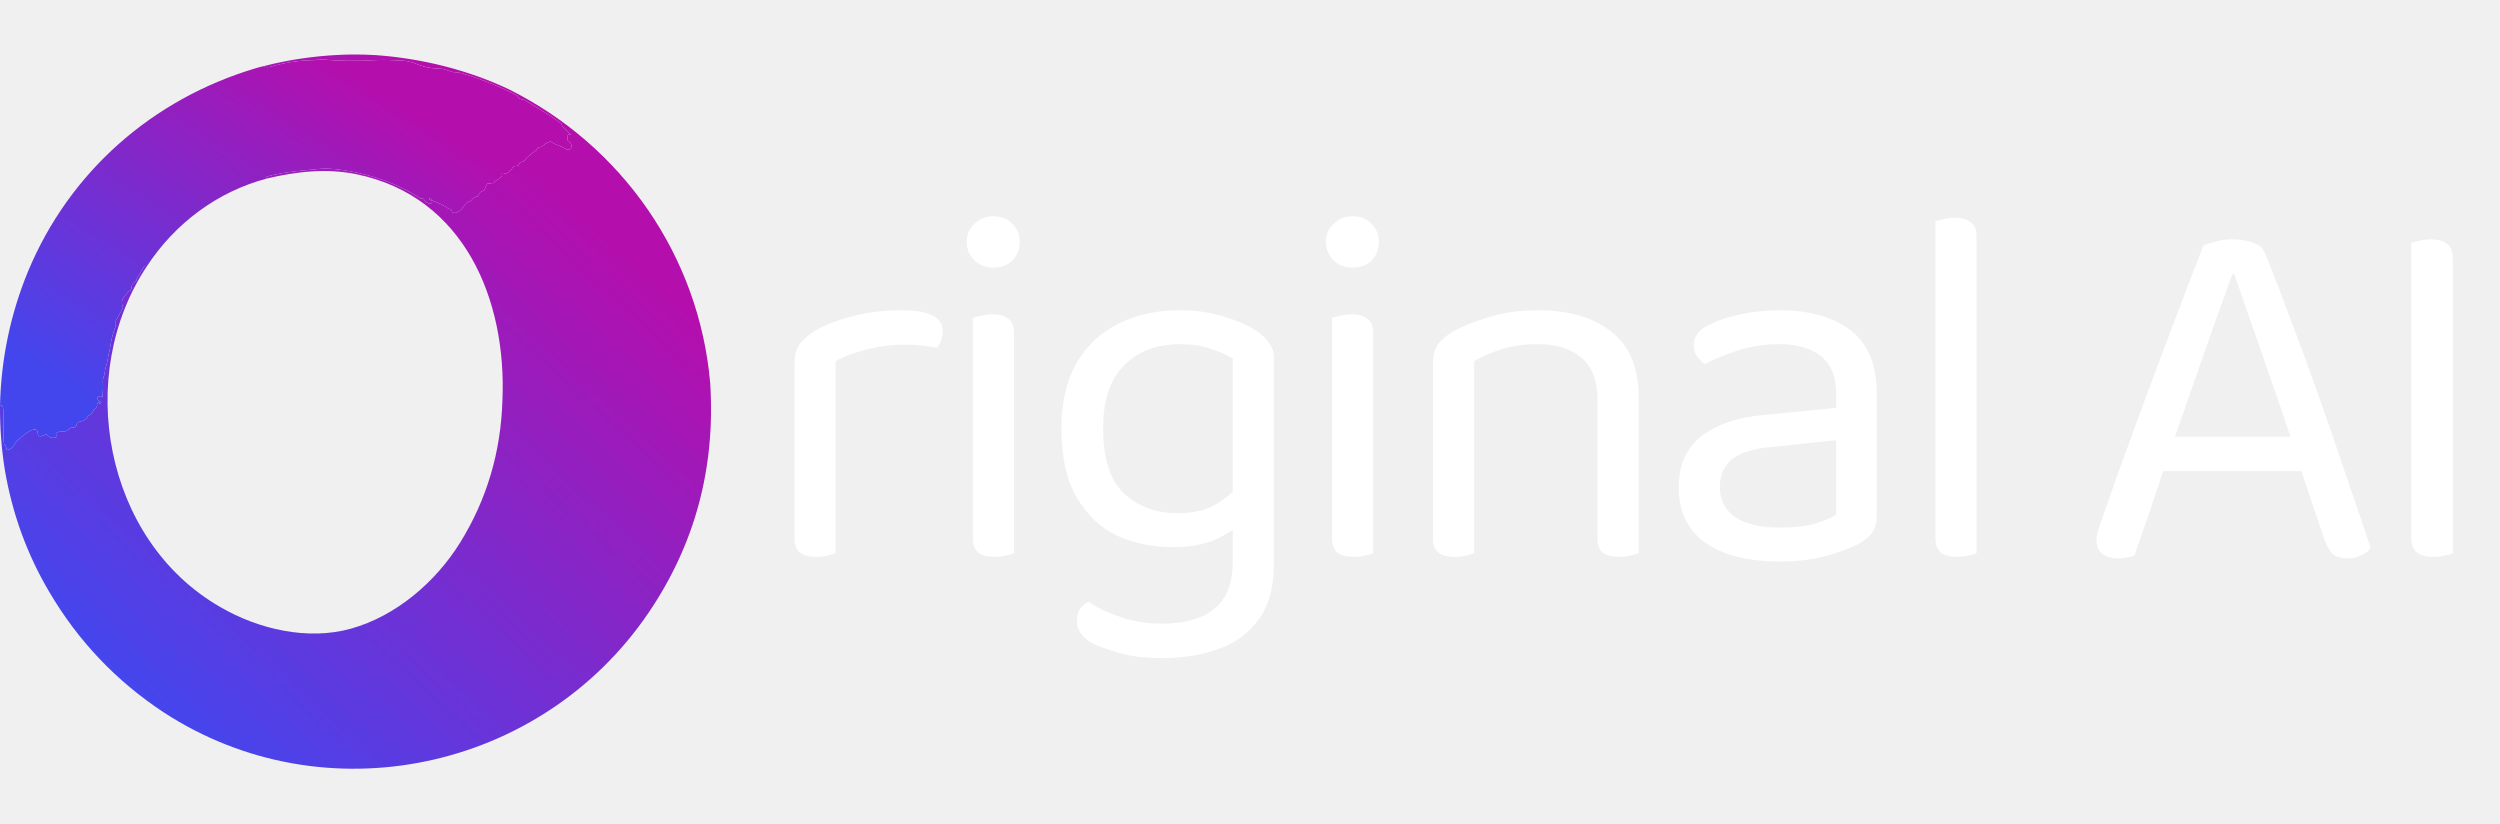
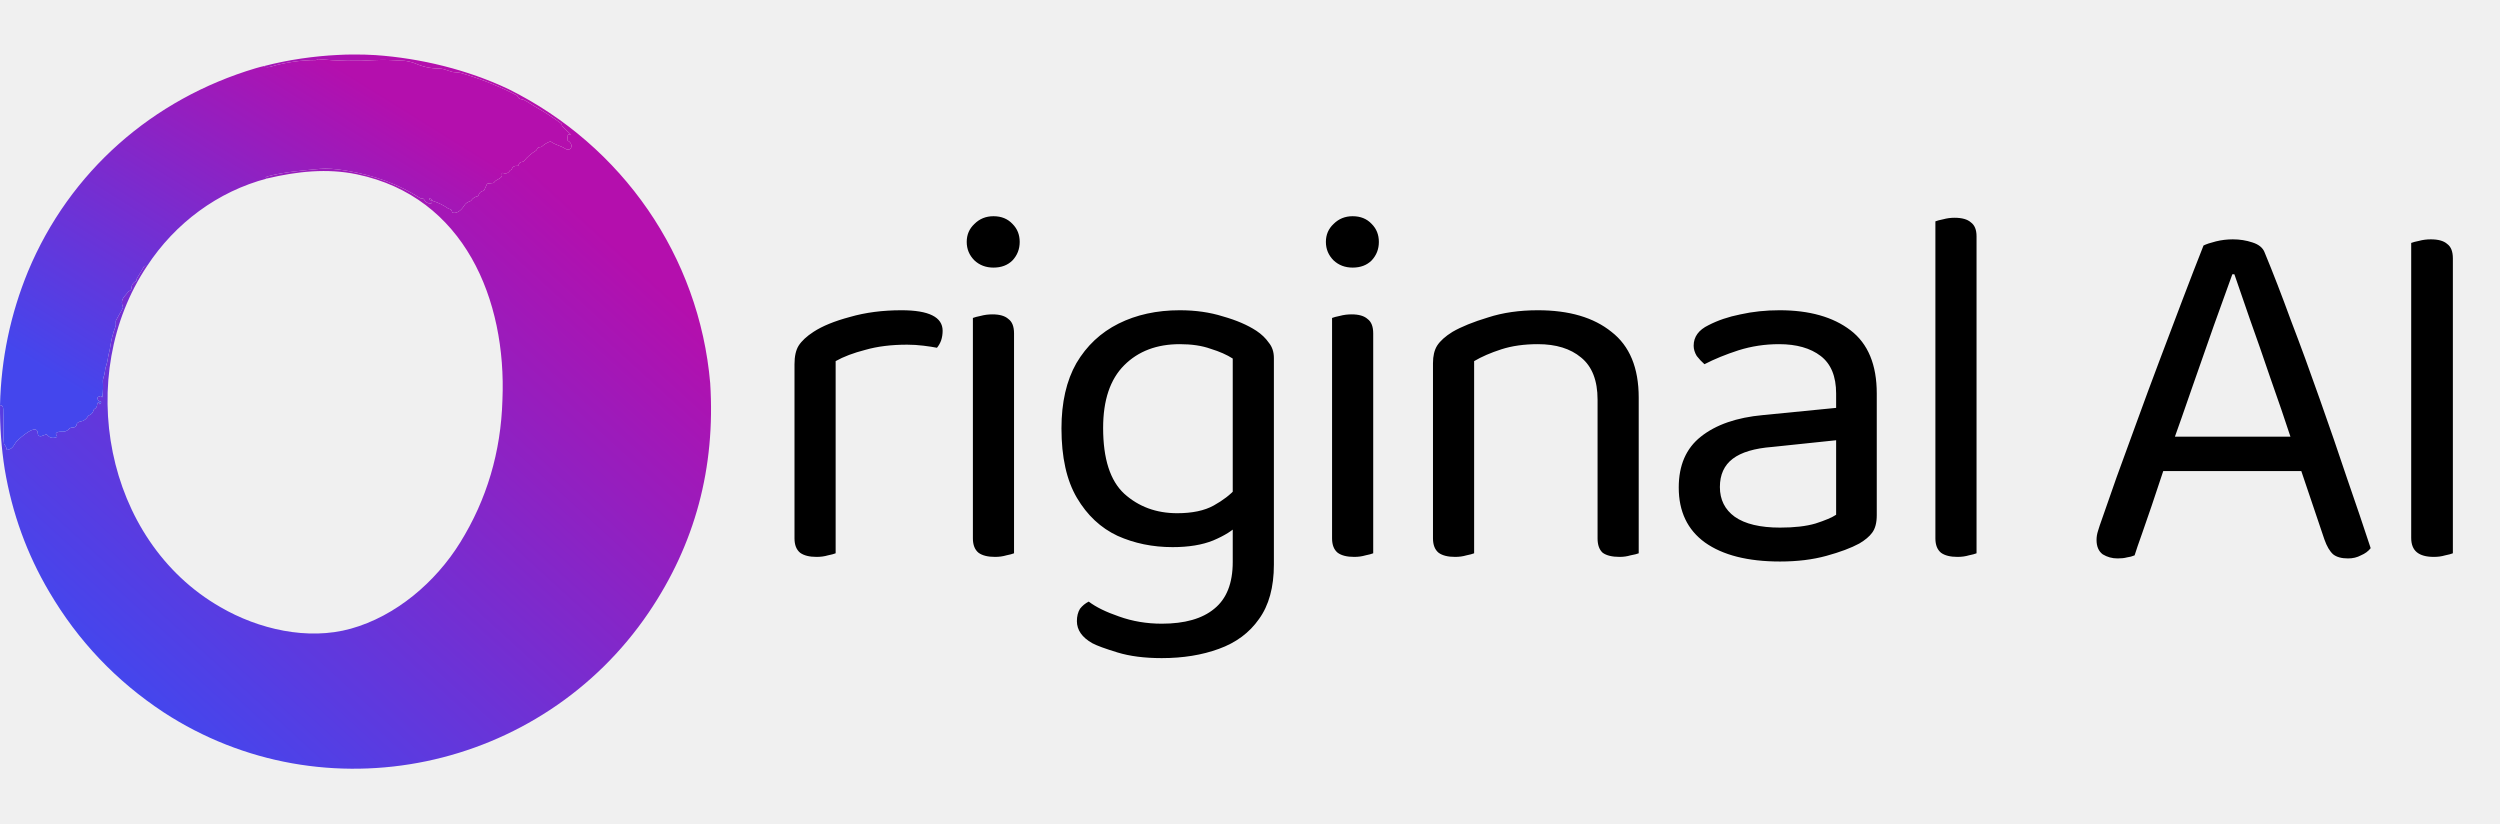
<svg xmlns="http://www.w3.org/2000/svg" width="1038" height="342" viewBox="0 0 1038 342" fill="none">
-   <path d="M346.96 149.937V183.646H329.876V151.217C329.876 147.946 330.445 145.386 331.584 143.537C332.865 141.545 334.93 139.625 337.777 137.776C341.479 135.358 346.533 133.296 352.939 131.589C359.346 129.74 366.464 128.816 374.295 128.816C385.684 128.816 391.379 131.66 391.379 137.35C391.379 138.772 391.165 140.123 390.738 141.403C390.311 142.541 389.742 143.537 389.03 144.39C387.606 144.106 385.755 143.821 383.478 143.537C381.2 143.252 378.922 143.11 376.644 143.11C370.095 143.11 364.329 143.821 359.346 145.243C354.363 146.523 350.234 148.088 346.96 149.937ZM329.876 173.832L346.96 176.392V229.728C346.248 230.013 345.18 230.297 343.757 230.582C342.333 231.008 340.767 231.222 339.058 231.222C336.069 231.222 333.791 230.653 332.225 229.515C330.659 228.235 329.876 226.244 329.876 223.541V173.832ZM401.381 100.441C401.381 97.454 402.449 94.965 404.584 92.974C406.72 90.84 409.354 89.773 412.486 89.773C415.76 89.773 418.394 90.84 420.387 92.974C422.381 94.965 423.377 97.454 423.377 100.441C423.377 103.428 422.381 105.988 420.387 108.121C418.394 110.112 415.76 111.108 412.486 111.108C409.354 111.108 406.72 110.112 404.584 108.121C402.449 105.988 401.381 103.428 401.381 100.441ZM403.944 173.832H421.028V229.728C420.316 230.013 419.248 230.297 417.825 230.582C416.401 231.008 414.835 231.222 413.127 231.222C410.137 231.222 407.859 230.653 406.293 229.515C404.727 228.235 403.944 226.244 403.944 223.541V173.832ZM421.028 182.152H403.944V132.016C404.656 131.731 405.723 131.447 407.147 131.163C408.713 130.736 410.35 130.523 412.059 130.523C415.049 130.523 417.255 131.163 418.679 132.443C420.245 133.58 421.028 135.572 421.028 138.416V182.152ZM486.847 227.168C478.59 227.168 470.973 225.604 463.997 222.475C457.021 219.203 451.397 213.941 447.126 206.687C442.855 199.433 440.72 189.833 440.72 177.885C440.72 167.076 442.784 158.044 446.913 150.79C451.184 143.537 457.021 138.061 464.424 134.363C471.827 130.665 480.298 128.816 489.837 128.816C496.386 128.816 502.365 129.669 507.775 131.376C513.328 132.94 517.955 134.932 521.656 137.35C523.792 138.772 525.5 140.408 526.782 142.257C528.205 143.963 528.917 146.097 528.917 148.657V214.581H511.833V148.87C509.413 147.306 506.352 145.955 502.65 144.817C499.091 143.537 494.82 142.897 489.837 142.897C480.298 142.897 472.61 145.812 466.773 151.644C460.936 157.475 458.017 166.151 458.017 177.672C458.017 190.473 460.936 199.575 466.773 204.98C472.753 210.385 480.085 213.087 488.769 213.087C495.033 213.087 500.088 212.021 503.932 209.887C507.775 207.754 510.836 205.407 513.114 202.847L513.969 217.994C511.833 220.27 508.416 222.403 503.718 224.395C499.162 226.244 493.539 227.168 486.847 227.168ZM511.833 233.355V210.954H528.917V234.422C528.917 243.809 526.853 251.347 522.724 257.037C518.738 262.726 513.186 266.851 506.067 269.411C499.091 271.971 491.189 273.251 482.363 273.251C475.244 273.251 469.122 272.469 463.997 270.904C458.872 269.34 455.384 268.06 453.533 267.064C449.262 264.646 447.126 261.588 447.126 257.89C447.126 255.899 447.553 254.192 448.408 252.77C449.404 251.49 450.614 250.494 452.038 249.783C455.028 252.059 459.228 254.121 464.638 255.97C470.19 257.961 476.098 258.957 482.363 258.957C491.901 258.957 499.162 256.894 504.145 252.77C509.27 248.645 511.833 242.174 511.833 233.355ZM550.51 100.441C550.51 97.454 551.578 94.965 553.713 92.974C555.849 90.84 558.483 89.773 561.615 89.773C564.889 89.773 567.523 90.84 569.516 92.974C571.51 94.965 572.506 97.454 572.506 100.441C572.506 103.428 571.51 105.988 569.516 108.121C567.523 110.112 564.889 111.108 561.615 111.108C558.483 111.108 555.849 110.112 553.713 108.121C551.578 105.988 550.51 103.428 550.51 100.441ZM553.073 173.832H570.157V229.728C569.445 230.013 568.377 230.297 566.954 230.582C565.53 231.008 563.964 231.222 562.256 231.222C559.266 231.222 556.988 230.653 555.422 229.515C553.856 228.235 553.073 226.244 553.073 223.541V173.832ZM570.157 182.152H553.073V132.016C553.785 131.731 554.852 131.447 556.276 131.163C557.842 130.736 559.479 130.523 561.188 130.523C564.178 130.523 566.384 131.163 567.808 132.443C569.374 133.58 570.157 135.572 570.157 138.416V182.152ZM680.395 165.085V186.846H663.31V165.938C663.31 157.973 661.033 152.142 656.477 148.444C652.063 144.746 646.084 142.897 638.539 142.897C632.844 142.897 627.79 143.608 623.377 145.03C618.963 146.452 615.19 148.088 612.058 149.937V186.846H594.974V150.79C594.974 147.804 595.543 145.386 596.682 143.537C597.964 141.545 600.099 139.625 603.089 137.776C606.791 135.643 611.702 133.652 617.824 131.803C623.946 129.811 630.851 128.816 638.539 128.816C651.494 128.816 661.673 131.803 669.076 137.776C676.622 143.608 680.395 152.71 680.395 165.085ZM594.974 175.112H612.058V229.728C611.346 230.013 610.279 230.297 608.855 230.582C607.431 231.008 605.865 231.222 604.157 231.222C601.167 231.222 598.889 230.653 597.323 229.515C595.757 228.235 594.974 226.244 594.974 223.541V175.112ZM663.31 175.112H680.395V229.728C679.683 230.013 678.544 230.297 676.978 230.582C675.554 231.008 674.059 231.222 672.493 231.222C669.361 231.222 667.012 230.653 665.446 229.515C664.022 228.235 663.31 226.244 663.31 223.541V175.112ZM739.083 219.061C745.063 219.061 749.974 218.492 753.818 217.354C757.805 216.074 760.652 214.865 762.361 213.727V182.792L735.88 185.566C728.477 186.135 722.995 187.77 719.436 190.473C715.877 193.175 714.097 197.086 714.097 202.207C714.097 207.469 716.162 211.594 720.29 214.581C724.562 217.568 730.826 219.061 739.083 219.061ZM738.87 128.816C751.256 128.816 761.079 131.589 768.34 137.136C775.601 142.683 779.231 151.43 779.231 163.378V213.941C779.231 217.07 778.591 219.488 777.309 221.195C776.17 222.759 774.391 224.253 771.97 225.675C768.554 227.524 763.998 229.231 758.303 230.795C752.608 232.36 746.202 233.142 739.083 233.142C725.7 233.142 715.308 230.511 707.904 225.248C700.644 219.986 697.013 212.376 697.013 202.42C697.013 193.175 700.074 186.135 706.196 181.299C712.46 176.321 721.073 173.334 732.036 172.338L762.361 169.351V163.378C762.361 156.266 760.225 151.075 755.954 147.804C751.683 144.532 745.917 142.897 738.656 142.897C732.819 142.897 727.195 143.75 721.785 145.457C716.518 147.163 711.819 149.084 707.691 151.217C706.552 150.221 705.484 149.084 704.487 147.804C703.633 146.381 703.206 144.959 703.206 143.537C703.206 139.839 705.27 136.994 709.399 135.003C713.243 133.012 717.657 131.518 722.64 130.523C727.765 129.385 733.175 128.816 738.87 128.816ZM803.576 173.832L820.661 176.392V229.728C819.949 230.013 818.881 230.297 817.457 230.582C816.034 231.008 814.468 231.222 812.759 231.222C809.769 231.222 807.492 230.653 805.925 229.515C804.359 228.235 803.576 226.244 803.576 223.541V173.832ZM820.661 184.499L803.576 182.152V91.907C804.288 91.622 805.356 91.338 806.78 91.053C808.346 90.627 809.912 90.413 811.478 90.413C814.61 90.413 816.888 91.053 818.312 92.334C819.878 93.471 820.661 95.391 820.661 98.094V184.499ZM927.716 113.882H926.862C924.726 119.855 922.163 126.967 919.174 135.216C916.326 143.465 913.336 151.999 910.204 160.818C907.215 169.494 904.367 177.601 901.662 185.139L900.594 188.339C899.74 190.899 898.672 194.1 897.391 197.94C896.11 201.78 894.757 205.834 893.334 210.101C891.91 214.225 890.557 218.137 889.276 221.835C887.995 225.39 886.998 228.306 886.286 230.582C885.29 231.008 884.222 231.293 883.083 231.435C882.086 231.72 880.805 231.862 879.239 231.862C876.961 231.862 874.897 231.293 873.046 230.155C871.338 228.875 870.483 226.884 870.483 224.181C870.483 222.901 870.697 221.621 871.124 220.341C871.551 218.919 872.049 217.425 872.619 215.861C874.327 211.025 876.392 205.122 878.812 198.153C881.375 191.184 884.151 183.575 887.141 175.325C890.13 167.076 893.262 158.613 896.537 149.937C899.811 141.261 903.015 132.798 906.147 124.549C909.279 116.299 912.198 108.761 914.903 101.934C916.041 101.365 917.75 100.796 920.028 100.227C922.306 99.659 924.655 99.374 927.075 99.374C929.922 99.374 932.627 99.801 935.19 100.654C937.895 101.507 939.604 102.93 940.315 104.921C943.732 113.17 947.363 122.558 951.207 133.083C955.193 143.466 959.179 154.346 963.166 165.725C967.152 176.961 970.925 187.913 974.484 198.58C978.186 209.247 981.46 218.919 984.307 227.595C983.311 228.875 981.958 229.871 980.25 230.582C978.684 231.435 976.904 231.862 974.911 231.862C972.206 231.862 970.142 231.293 968.718 230.155C967.294 228.875 966.084 226.813 965.088 223.968L953.342 189.193L951.634 183.219C948.786 174.543 945.797 165.796 942.664 156.977C939.675 148.159 936.827 139.981 934.122 132.443C931.56 124.904 929.424 118.717 927.716 113.882ZM892.266 195.593L897.818 181.299H957.4L960.817 195.593H892.266ZM1001.13 152.71H1018.43V229.728C1017.72 230.013 1016.65 230.297 1015.23 230.582C1013.8 231.008 1012.24 231.222 1010.53 231.222C1007.4 231.222 1005.05 230.582 1003.48 229.302C1001.92 228.022 1001.13 226.03 1001.13 223.328V152.71ZM1018.43 167.005H1001.13V100.867C1001.84 100.583 1002.91 100.299 1004.34 100.014C1005.9 99.587 1007.54 99.374 1009.25 99.374C1012.38 99.374 1014.66 100.014 1016.08 101.294C1017.65 102.432 1018.43 104.423 1018.43 107.268V167.005Z" fill="white" />
-   <path d="M155.809 22.874C174.636 24.167 194.153 28.939 211.151 37.007C258.366 60.462 290.309 106.364 294.871 159.048C297.114 194.153 288.596 225.922 269.316 254.355C224.709 320.143 134.725 339.364 67.896 295.725C48.227 282.743 32.422 266.102 20.48 245.802C11.2 230.121 5.025 213.115 1.953 194.78C0.585 186.112 -0.064 177.263 0.005 168.234C0.881 168.186 1.327 168.741 1.345 169.896C1.357 171.348 1.388 172.529 1.435 173.439C1.603 177.066 1.163 180.531 1.662 184.184C1.688 184.378 1.767 184.546 1.901 184.688C2.384 185.213 2.665 185.83 2.742 186.537C2.764 186.752 2.88 186.838 3.092 186.795C5.68 186.259 5.726 184.494 7.026 183.13C7.971 182.147 15.62 175.074 15.704 180.104C15.707 180.274 15.75 180.441 15.83 180.591C15.91 180.741 16.024 180.87 16.164 180.967C16.304 181.064 16.465 181.126 16.634 181.148C16.803 181.17 16.974 181.151 17.135 181.093L18.992 180.434C19.233 180.347 19.436 180.402 19.6 180.595C20.618 181.798 21.898 182.104 23.438 181.514C23.709 181.41 23.772 181.231 23.625 180.977L23.263 180.337C23.155 180.156 23.177 179.99 23.328 179.839C24.674 178.501 26.79 180.156 28.615 178.119C28.783 177.929 28.984 177.785 29.216 177.686C29.605 177.514 30.008 177.442 30.427 177.473C30.647 177.485 30.866 177.436 31.061 177.331C31.566 177.05 31.84 176.621 31.883 176.044C31.887 175.981 31.904 175.918 31.933 175.861C31.961 175.803 32.002 175.751 32.051 175.708C32.508 175.294 33.041 175.042 33.649 174.952C33.874 174.917 34.092 174.856 34.303 174.77C35.252 174.383 35.97 173.762 36.458 172.909C36.579 172.697 36.749 172.547 36.969 172.456C37.979 172.038 38.613 171.312 38.872 170.277C38.898 170.175 38.947 170.08 39.014 169.998C39.081 169.915 39.164 169.847 39.26 169.799C39.976 169.45 40.339 168.792 40.347 167.827C40.352 167.292 40.66 167.068 41.273 167.155C41.283 167.153 41.293 167.157 41.301 167.164C41.309 167.17 41.314 167.18 41.315 167.19C41.316 167.201 41.312 167.21 41.306 167.219C41.299 167.226 41.289 167.231 41.279 167.232C41.227 167.254 41.173 167.271 41.117 167.284C41.111 167.287 41.104 167.29 41.1 167.296C41.095 167.301 41.091 167.307 41.089 167.314C41.087 167.321 41.087 167.329 41.089 167.336C41.09 167.343 41.093 167.349 41.098 167.355L41.357 167.756C41.367 167.771 41.382 167.785 41.399 167.794C41.416 167.803 41.435 167.808 41.454 167.808C41.473 167.808 41.492 167.803 41.509 167.794C41.526 167.785 41.54 167.771 41.551 167.756L41.92 167.187C42.105 166.898 42.028 166.736 41.687 166.702C40.949 166.625 40.546 166.156 40.477 165.299C40.451 165.023 40.569 164.84 40.833 164.75L41.816 164.414C41.933 164.375 42.019 164.407 42.075 164.51L42.179 164.704C42.36 165.049 42.474 165.028 42.522 164.64C42.78 162.545 42.845 160.439 42.716 158.323C42.638 157.095 43.428 155.821 43.525 154.425C43.654 152.531 44.476 151.115 44.709 149.292C44.935 147.488 45.544 145.633 45.777 143.971C46.178 141.114 46.896 138.327 47.932 135.612C48.1 135.168 48.143 134.502 48.061 133.614C48.039 133.381 48.087 133.162 48.203 132.955L50.992 127.912C51.033 127.839 51.056 127.758 51.06 127.675C51.065 127.593 51.05 127.51 51.018 127.434C49.731 124.317 51.711 123.199 53.225 121.182C53.346 121.018 53.501 120.899 53.691 120.826C54.985 120.316 54.416 119.087 54.869 118.266C55.223 117.628 55.73 117.139 56.39 116.799C56.562 116.708 56.648 116.566 56.648 116.372C56.648 116.32 56.655 116.262 56.668 116.197C56.728 115.882 56.786 115.68 56.843 115.59L59.8 110.67C59.853 110.584 59.928 110.513 60.018 110.467C60.108 110.42 60.209 110.398 60.311 110.405L61.062 110.443C30.821 155.66 43.162 224.377 91.529 252.079C107.287 261.253 127.756 266.018 145.629 261.04C164.377 255.829 180.879 241.709 191.084 225.224C202.137 207.363 207.978 187.659 208.608 166.114C210.394 124.473 192.76 81.694 148.237 72.39C135.812 69.791 123.387 71.156 111.001 74.078C110.79 74.086 110.61 74.058 110.464 73.994C110.278 73.916 110.254 73.804 110.393 73.657C110.591 73.451 110.798 73.317 111.014 73.257C118.01 71.356 125.691 70.787 132.894 70.108C135.603 69.85 139.251 70.099 143.837 70.858C155.398 72.772 165.613 76.575 174.478 82.269C174.655 82.381 174.849 82.437 175.061 82.437H175.43C175.727 82.437 175.938 82.568 176.064 82.831C176.59 83.908 177.485 84.463 178.75 84.493C178.917 84.488 179.076 84.421 179.197 84.306C179.318 84.192 179.393 84.036 179.406 83.87C179.42 83.703 179.371 83.537 179.27 83.404C179.17 83.271 179.023 83.18 178.86 83.148C178.579 83.105 178.357 82.956 178.193 82.702C178.077 82.525 178.124 82.441 178.335 82.45C178.892 82.476 179.265 82.699 179.455 83.122C179.536 83.299 179.668 83.415 179.85 83.471C182.05 84.165 184.088 85.172 185.965 86.49C186.146 86.62 186.347 86.704 186.567 86.743C187.235 86.867 187.609 87.264 187.686 87.932C187.712 88.147 187.831 88.281 188.042 88.333C189.971 88.773 191.796 86.898 192.676 85.45C193.362 84.318 194.151 83.93 195.284 83.497C195.444 83.433 195.583 83.326 195.685 83.187C196.323 82.295 197.177 81.73 198.248 81.493C198.347 81.469 198.439 81.419 198.513 81.349C198.587 81.278 198.64 81.19 198.668 81.092C198.97 80.079 199.634 79.454 200.661 79.217C200.752 79.197 200.837 79.156 200.91 79.097C200.983 79.037 201.042 78.961 201.082 78.875L202.156 76.508C202.191 76.43 202.246 76.361 202.316 76.31C202.385 76.259 202.466 76.227 202.551 76.218L204.648 75.991C204.889 75.966 205.077 75.851 205.211 75.649C206.117 74.272 208.951 74.11 208.356 72.28C208.333 72.214 208.331 72.143 208.347 72.076C208.364 72.008 208.399 71.945 208.45 71.897C208.5 71.848 208.564 71.814 208.633 71.798C208.701 71.782 208.774 71.786 208.841 71.808C210.11 72.243 211.08 71.892 211.753 70.755C211.792 70.686 211.88 70.64 212.019 70.619C212.217 70.588 212.351 70.481 212.42 70.296C212.847 69.205 213.669 68.733 214.885 68.88C214.972 68.89 215.059 68.868 215.131 68.818C215.202 68.768 215.254 68.693 215.274 68.608C215.472 67.733 216.011 67.261 216.892 67.192C217.159 67.175 217.377 67.061 217.545 66.85C218.964 65.117 220.616 63.682 222.502 62.544C222.674 62.436 222.795 62.287 222.865 62.098C223.101 61.404 223.596 61.063 224.346 61.076C224.579 61.081 224.782 61.005 224.955 60.85C225.913 59.984 227.013 59.305 228.255 58.813C228.462 58.727 228.656 58.751 228.838 58.885C230.656 60.197 232.746 60.462 234.636 61.703C237.082 63.3 238.486 59.99 235.846 58.464C235.741 58.403 235.657 58.312 235.603 58.205C235.549 58.097 235.528 57.976 235.542 57.857L235.768 56.072C235.79 55.913 235.88 55.844 236.04 55.865L236.687 55.95C236.989 55.993 237.032 55.909 236.817 55.697L233.497 52.478C233.35 52.336 233.283 52.163 233.296 51.961C233.3 51.87 233.29 51.777 233.264 51.683C233.225 51.519 233.106 51.364 232.908 51.217C229.409 48.64 225.766 46.282 221.978 44.144C220.671 43.407 219.085 42.192 217.442 41.461C216.607 41.099 215.423 41.332 214.95 40.045C214.872 39.834 214.732 39.677 214.529 39.574C207.726 36.048 200.661 33.158 193.336 30.904C191.621 30.374 191.058 30.083 188.8 29.999C186.91 29.928 184.794 28.473 182.386 28.467C178.892 28.458 175.542 27.738 172.336 26.307C171.185 25.797 168.732 25.267 167.541 25.215C163.594 25.047 159.834 24.71 155.809 24.963C147.935 25.458 140.066 25.327 132.201 24.568C131.998 24.547 131.802 24.609 131.612 24.756C131.449 24.885 131.249 24.956 131.043 24.956C124.718 24.991 118.523 25.894 112.457 27.665C111.995 27.799 111.568 27.867 111.176 27.872C110.011 27.885 109.597 27.712 109.934 27.355C119.576 24.838 130.421 23.292 140.146 22.822L143.632 22.669L147.159 22.628L151.463 22.679L155.809 22.874Z" fill="url(#paint0_linear_318_2)" />
-   <path d="M111.001 74.078C90.39 79.464 72.691 92.691 61.062 110.444L60.311 110.405C60.209 110.399 60.108 110.421 60.018 110.467C59.928 110.514 59.853 110.584 59.8 110.67L56.843 115.59C56.787 115.681 56.728 115.883 56.668 116.198C56.655 116.263 56.648 116.321 56.648 116.373C56.648 116.567 56.562 116.709 56.39 116.799C55.73 117.139 55.223 117.629 54.869 118.267C54.416 119.088 54.985 120.316 53.691 120.827C53.501 120.9 53.346 121.018 53.225 121.183C51.711 123.199 49.731 124.318 51.019 127.434C51.051 127.511 51.065 127.593 51.06 127.676C51.056 127.759 51.033 127.84 50.993 127.913L48.203 132.955C48.087 133.162 48.039 133.382 48.061 133.615C48.143 134.502 48.1 135.168 47.932 135.612C46.896 138.328 46.178 141.114 45.777 143.972C45.544 145.633 44.935 147.489 44.709 149.292C44.476 151.116 43.654 152.531 43.525 154.426C43.428 155.822 42.638 157.096 42.716 158.324C42.845 160.44 42.781 162.546 42.522 164.64C42.474 165.028 42.36 165.05 42.179 164.705L42.075 164.511C42.019 164.408 41.933 164.375 41.816 164.414L40.833 164.75C40.569 164.841 40.451 165.024 40.477 165.3C40.546 166.157 40.949 166.625 41.687 166.703C42.028 166.737 42.105 166.899 41.92 167.188L41.551 167.757C41.54 167.772 41.526 167.786 41.509 167.795C41.492 167.804 41.473 167.808 41.454 167.808C41.435 167.808 41.416 167.804 41.399 167.795C41.382 167.786 41.367 167.772 41.357 167.757L41.098 167.356C41.093 167.35 41.09 167.343 41.089 167.336C41.087 167.329 41.087 167.322 41.089 167.315C41.091 167.308 41.095 167.301 41.1 167.296C41.105 167.291 41.111 167.287 41.117 167.285C41.173 167.271 41.227 167.254 41.279 167.233C41.289 167.232 41.299 167.227 41.306 167.219C41.312 167.211 41.316 167.201 41.315 167.191C41.314 167.181 41.309 167.171 41.301 167.164C41.293 167.157 41.283 167.154 41.273 167.155C40.66 167.069 40.352 167.293 40.347 167.827C40.339 168.793 39.976 169.45 39.26 169.8C39.165 169.848 39.081 169.916 39.014 169.998C38.947 170.081 38.898 170.176 38.872 170.278C38.613 171.312 37.979 172.038 36.969 172.457C36.749 172.547 36.579 172.698 36.458 172.909C35.971 173.763 35.252 174.383 34.303 174.771C34.092 174.857 33.874 174.917 33.65 174.952C33.041 175.042 32.508 175.295 32.051 175.709C32.002 175.751 31.962 175.803 31.933 175.861C31.904 175.919 31.887 175.981 31.883 176.044C31.84 176.622 31.566 177.051 31.061 177.331C30.866 177.437 30.647 177.486 30.427 177.474C30.008 177.443 29.605 177.514 29.217 177.687C28.984 177.786 28.783 177.93 28.615 178.12C26.79 180.157 24.674 178.501 23.328 179.839C23.177 179.99 23.155 180.157 23.263 180.338L23.625 180.977C23.772 181.232 23.709 181.411 23.438 181.514C21.898 182.104 20.618 181.799 19.6 180.596C19.436 180.402 19.233 180.348 18.992 180.435L17.135 181.093C16.974 181.151 16.803 181.17 16.634 181.148C16.465 181.126 16.304 181.064 16.164 180.967C16.024 180.87 15.91 180.742 15.83 180.592C15.75 180.442 15.707 180.275 15.704 180.105C15.62 175.075 7.971 182.148 7.026 183.13C5.726 184.495 5.68 186.259 3.092 186.795C2.88 186.839 2.764 186.753 2.742 186.538C2.665 185.83 2.384 185.214 1.901 184.688C1.767 184.546 1.688 184.378 1.662 184.184C1.163 180.531 1.603 177.066 1.435 173.439C1.388 172.53 1.358 171.349 1.345 169.897C1.327 168.741 0.881 168.187 0.005 168.235C0.467 148.96 4.345 130.44 11.64 112.675C28.925 71.208 63.366 41.093 106.161 28.331C107.498 27.935 108.756 27.61 109.934 27.355C109.597 27.713 110.011 27.885 111.176 27.872C111.568 27.868 111.995 27.799 112.457 27.666C118.523 25.894 124.718 24.991 131.043 24.957C131.249 24.957 131.449 24.886 131.612 24.756C131.802 24.61 131.998 24.547 132.201 24.569C140.066 25.327 147.935 25.459 155.809 24.963C159.834 24.711 163.594 25.047 167.541 25.215C168.732 25.267 171.185 25.797 172.336 26.308C175.542 27.739 178.892 28.459 182.386 28.467C184.794 28.474 186.91 29.928 188.8 30C191.058 30.084 191.621 30.374 193.336 30.905C200.661 33.159 207.726 36.049 214.529 39.574C214.732 39.678 214.872 39.835 214.95 40.046C215.423 41.333 216.607 41.1 217.442 41.462C219.085 42.193 220.671 43.408 221.978 44.145C225.766 46.283 229.409 48.64 232.908 51.218C233.106 51.364 233.225 51.519 233.264 51.683C233.29 51.778 233.3 51.871 233.296 51.961C233.283 52.164 233.35 52.336 233.497 52.478L236.817 55.698C237.032 55.909 236.99 55.993 236.687 55.95L236.04 55.866C235.88 55.844 235.79 55.913 235.768 56.073L235.542 57.857C235.528 57.977 235.55 58.097 235.603 58.205C235.657 58.313 235.741 58.403 235.846 58.465C238.486 59.991 237.082 63.301 234.636 61.704C232.746 60.463 230.656 60.198 228.838 58.885C228.656 58.752 228.462 58.728 228.255 58.814C227.013 59.305 225.913 59.984 224.955 60.851C224.782 61.006 224.579 61.081 224.346 61.077C223.596 61.064 223.101 61.404 222.865 62.098C222.795 62.288 222.674 62.437 222.502 62.544C220.616 63.682 218.964 65.118 217.545 66.85C217.377 67.061 217.159 67.176 216.892 67.193C216.011 67.262 215.472 67.734 215.274 68.608C215.254 68.694 215.203 68.768 215.131 68.818C215.059 68.868 214.972 68.89 214.885 68.88C213.669 68.734 212.847 69.206 212.42 70.296C212.351 70.481 212.217 70.589 212.019 70.62C211.88 70.641 211.792 70.686 211.753 70.755C211.08 71.893 210.11 72.244 208.841 71.809C208.774 71.787 208.701 71.783 208.633 71.799C208.564 71.814 208.5 71.849 208.45 71.898C208.399 71.946 208.364 72.008 208.347 72.076C208.331 72.143 208.334 72.215 208.356 72.281C208.951 74.111 206.117 74.272 205.211 75.649C205.077 75.852 204.889 75.966 204.648 75.992L202.551 76.218C202.466 76.228 202.385 76.26 202.316 76.311C202.246 76.362 202.191 76.43 202.156 76.509L201.082 78.875C201.042 78.961 200.983 79.038 200.91 79.097C200.837 79.156 200.752 79.197 200.661 79.218C199.634 79.455 198.97 80.08 198.668 81.093C198.64 81.191 198.587 81.279 198.513 81.35C198.439 81.42 198.347 81.47 198.248 81.494C197.177 81.73 196.323 82.295 195.685 83.188C195.583 83.327 195.444 83.434 195.284 83.498C194.151 83.931 193.362 84.319 192.676 85.45C191.796 86.898 189.971 88.773 188.042 88.334C187.831 88.282 187.712 88.148 187.686 87.933C187.609 87.264 187.235 86.868 186.567 86.743C186.347 86.704 186.146 86.62 185.965 86.491C184.088 85.172 182.05 84.166 179.85 83.472C179.668 83.416 179.537 83.299 179.455 83.123C179.265 82.7 178.892 82.476 178.335 82.451C178.124 82.442 178.077 82.525 178.193 82.703C178.357 82.957 178.579 83.106 178.86 83.149C179.023 83.18 179.17 83.272 179.271 83.405C179.371 83.538 179.42 83.704 179.406 83.87C179.393 84.036 179.318 84.192 179.197 84.307C179.076 84.422 178.917 84.488 178.75 84.493C177.485 84.463 176.59 83.909 176.064 82.831C175.939 82.569 175.727 82.438 175.43 82.438H175.061C174.849 82.438 174.655 82.381 174.478 82.269C165.613 76.576 155.398 72.772 143.837 70.859C139.251 70.1 135.603 69.85 132.894 70.109C125.691 70.788 118.01 71.356 111.014 73.257C110.798 73.317 110.591 73.451 110.393 73.658C110.255 73.804 110.278 73.917 110.464 73.994C110.61 74.059 110.79 74.087 111.001 74.078Z" fill="url(#paint1_linear_318_2)" />
+   <path d="M346.96 149.937V183.646H329.876V151.217C329.876 147.946 330.445 145.386 331.584 143.537C332.865 141.545 334.93 139.625 337.777 137.776C341.479 135.358 346.533 133.296 352.939 131.589C359.346 129.74 366.464 128.816 374.295 128.816C385.684 128.816 391.379 131.66 391.379 137.35C391.379 138.772 391.165 140.123 390.738 141.403C390.311 142.541 389.742 143.537 389.03 144.39C387.606 144.106 385.755 143.821 383.478 143.537C381.2 143.252 378.922 143.11 376.644 143.11C370.095 143.11 364.329 143.821 359.346 145.243C354.363 146.523 350.234 148.088 346.96 149.937ZM329.876 173.832L346.96 176.392V229.728C346.248 230.013 345.18 230.297 343.757 230.582C342.333 231.008 340.767 231.222 339.058 231.222C336.069 231.222 333.791 230.653 332.225 229.515C330.659 228.235 329.876 226.244 329.876 223.541V173.832ZM401.381 100.441C401.381 97.454 402.449 94.965 404.584 92.974C406.72 90.84 409.354 89.773 412.486 89.773C415.76 89.773 418.394 90.84 420.387 92.974C422.381 94.965 423.377 97.454 423.377 100.441C423.377 103.428 422.381 105.988 420.387 108.121C418.394 110.112 415.76 111.108 412.486 111.108C409.354 111.108 406.72 110.112 404.584 108.121C402.449 105.988 401.381 103.428 401.381 100.441ZM403.944 173.832H421.028V229.728C420.316 230.013 419.248 230.297 417.825 230.582C416.401 231.008 414.835 231.222 413.127 231.222C410.137 231.222 407.859 230.653 406.293 229.515C404.727 228.235 403.944 226.244 403.944 223.541V173.832ZM421.028 182.152H403.944V132.016C404.656 131.731 405.723 131.447 407.147 131.163C408.713 130.736 410.35 130.523 412.059 130.523C415.049 130.523 417.255 131.163 418.679 132.443C420.245 133.58 421.028 135.572 421.028 138.416V182.152ZM486.847 227.168C478.59 227.168 470.973 225.604 463.997 222.475C457.021 219.203 451.397 213.941 447.126 206.687C442.855 199.433 440.72 189.833 440.72 177.885C440.72 167.076 442.784 158.044 446.913 150.79C451.184 143.537 457.021 138.061 464.424 134.363C471.827 130.665 480.298 128.816 489.837 128.816C496.386 128.816 502.365 129.669 507.775 131.376C513.328 132.94 517.955 134.932 521.656 137.35C523.792 138.772 525.5 140.408 526.782 142.257C528.205 143.963 528.917 146.097 528.917 148.657V214.581H511.833V148.87C509.413 147.306 506.352 145.955 502.65 144.817C499.091 143.537 494.82 142.897 489.837 142.897C480.298 142.897 472.61 145.812 466.773 151.644C460.936 157.475 458.017 166.151 458.017 177.672C458.017 190.473 460.936 199.575 466.773 204.98C472.753 210.385 480.085 213.087 488.769 213.087C495.033 213.087 500.088 212.021 503.932 209.887C507.775 207.754 510.836 205.407 513.114 202.847L513.969 217.994C511.833 220.27 508.416 222.403 503.718 224.395C499.162 226.244 493.539 227.168 486.847 227.168ZM511.833 233.355V210.954H528.917V234.422C528.917 243.809 526.853 251.347 522.724 257.037C518.738 262.726 513.186 266.851 506.067 269.411C499.091 271.971 491.189 273.251 482.363 273.251C475.244 273.251 469.122 272.469 463.997 270.904C458.872 269.34 455.384 268.06 453.533 267.064C449.262 264.646 447.126 261.588 447.126 257.89C447.126 255.899 447.553 254.192 448.408 252.77C449.404 251.49 450.614 250.494 452.038 249.783C455.028 252.059 459.228 254.121 464.638 255.97C470.19 257.961 476.098 258.957 482.363 258.957C491.901 258.957 499.162 256.894 504.145 252.77C509.27 248.645 511.833 242.174 511.833 233.355ZM550.51 100.441C550.51 97.454 551.578 94.965 553.713 92.974C555.849 90.84 558.483 89.773 561.615 89.773C564.889 89.773 567.523 90.84 569.516 92.974C571.51 94.965 572.506 97.454 572.506 100.441C572.506 103.428 571.51 105.988 569.516 108.121C567.523 110.112 564.889 111.108 561.615 111.108C558.483 111.108 555.849 110.112 553.713 108.121C551.578 105.988 550.51 103.428 550.51 100.441ZM553.073 173.832H570.157V229.728C569.445 230.013 568.377 230.297 566.954 230.582C565.53 231.008 563.964 231.222 562.256 231.222C559.266 231.222 556.988 230.653 555.422 229.515C553.856 228.235 553.073 226.244 553.073 223.541V173.832ZM570.157 182.152H553.073V132.016C553.785 131.731 554.852 131.447 556.276 131.163C557.842 130.736 559.479 130.523 561.188 130.523C564.178 130.523 566.384 131.163 567.808 132.443C569.374 133.58 570.157 135.572 570.157 138.416V182.152ZM680.395 165.085V186.846H663.31V165.938C663.31 157.973 661.033 152.142 656.477 148.444C652.063 144.746 646.084 142.897 638.539 142.897C632.844 142.897 627.79 143.608 623.377 145.03C618.963 146.452 615.19 148.088 612.058 149.937V186.846H594.974V150.79C594.974 147.804 595.543 145.386 596.682 143.537C597.964 141.545 600.099 139.625 603.089 137.776C606.791 135.643 611.702 133.652 617.824 131.803C623.946 129.811 630.851 128.816 638.539 128.816C651.494 128.816 661.673 131.803 669.076 137.776C676.622 143.608 680.395 152.71 680.395 165.085ZM594.974 175.112H612.058V229.728C611.346 230.013 610.279 230.297 608.855 230.582C607.431 231.008 605.865 231.222 604.157 231.222C601.167 231.222 598.889 230.653 597.323 229.515C595.757 228.235 594.974 226.244 594.974 223.541V175.112ZM663.31 175.112H680.395V229.728C679.683 230.013 678.544 230.297 676.978 230.582C675.554 231.008 674.059 231.222 672.493 231.222C669.361 231.222 667.012 230.653 665.446 229.515C664.022 228.235 663.31 226.244 663.31 223.541V175.112ZM739.083 219.061C745.063 219.061 749.974 218.492 753.818 217.354C757.805 216.074 760.652 214.865 762.361 213.727V182.792L735.88 185.566C728.477 186.135 722.995 187.77 719.436 190.473C715.877 193.175 714.097 197.086 714.097 202.207C714.097 207.469 716.162 211.594 720.29 214.581C724.562 217.568 730.826 219.061 739.083 219.061ZM738.87 128.816C751.256 128.816 761.079 131.589 768.34 137.136C775.601 142.683 779.231 151.43 779.231 163.378V213.941C779.231 217.07 778.591 219.488 777.309 221.195C776.17 222.759 774.391 224.253 771.97 225.675C768.554 227.524 763.998 229.231 758.303 230.795C752.608 232.36 746.202 233.142 739.083 233.142C725.7 233.142 715.308 230.511 707.904 225.248C700.644 219.986 697.013 212.376 697.013 202.42C697.013 193.175 700.074 186.135 706.196 181.299C712.46 176.321 721.073 173.334 732.036 172.338L762.361 169.351V163.378C762.361 156.266 760.225 151.075 755.954 147.804C751.683 144.532 745.917 142.897 738.656 142.897C732.819 142.897 727.195 143.75 721.785 145.457C716.518 147.163 711.819 149.084 707.691 151.217C706.552 150.221 705.484 149.084 704.487 147.804C703.633 146.381 703.206 144.959 703.206 143.537C703.206 139.839 705.27 136.994 709.399 135.003C713.243 133.012 717.657 131.518 722.64 130.523C727.765 129.385 733.175 128.816 738.87 128.816ZM803.576 173.832L820.661 176.392V229.728C819.949 230.013 818.881 230.297 817.457 230.582C816.034 231.008 814.468 231.222 812.759 231.222C809.769 231.222 807.492 230.653 805.925 229.515C804.359 228.235 803.576 226.244 803.576 223.541V173.832ZM820.661 184.499L803.576 182.152V91.907C804.288 91.622 805.356 91.338 806.78 91.053C808.346 90.627 809.912 90.413 811.478 90.413C814.61 90.413 816.888 91.053 818.312 92.334C819.878 93.471 820.661 95.391 820.661 98.094V184.499ZM927.716 113.882H926.862C924.726 119.855 922.163 126.967 919.174 135.216C916.326 143.465 913.336 151.999 910.204 160.818C907.215 169.494 904.367 177.601 901.662 185.139L900.594 188.339C899.74 190.899 898.672 194.1 897.391 197.94C896.11 201.78 894.757 205.834 893.334 210.101C891.91 214.225 890.557 218.137 889.276 221.835C887.995 225.39 886.998 228.306 886.286 230.582C885.29 231.008 884.222 231.293 883.083 231.435C882.086 231.72 880.805 231.862 879.239 231.862C876.961 231.862 874.897 231.293 873.046 230.155C871.338 228.875 870.483 226.884 870.483 224.181C870.483 222.901 870.697 221.621 871.124 220.341C871.551 218.919 872.049 217.425 872.619 215.861C874.327 211.025 876.392 205.122 878.812 198.153C881.375 191.184 884.151 183.575 887.141 175.325C890.13 167.076 893.262 158.613 896.537 149.937C899.811 141.261 903.015 132.798 906.147 124.549C909.279 116.299 912.198 108.761 914.903 101.934C916.041 101.365 917.75 100.796 920.028 100.227C922.306 99.659 924.655 99.374 927.075 99.374C929.922 99.374 932.627 99.801 935.19 100.654C937.895 101.507 939.604 102.93 940.315 104.921C943.732 113.17 947.363 122.558 951.207 133.083C955.193 143.466 959.179 154.346 963.166 165.725C967.152 176.961 970.925 187.913 974.484 198.58C978.186 209.247 981.46 218.919 984.307 227.595C983.311 228.875 981.958 229.871 980.25 230.582C978.684 231.435 976.904 231.862 974.911 231.862C972.206 231.862 970.142 231.293 968.718 230.155C967.294 228.875 966.084 226.813 965.088 223.968L953.342 189.193L951.634 183.219C948.786 174.543 945.797 165.796 942.664 156.977C939.675 148.159 936.827 139.981 934.122 132.443C931.56 124.904 929.424 118.717 927.716 113.882ZM892.266 195.593L897.818 181.299H957.4L960.817 195.593H892.266ZM1001.13 152.71H1018.43V229.728C1017.72 230.013 1016.65 230.297 1015.23 230.582C1013.8 231.008 1012.24 231.222 1010.53 231.222C1007.4 231.222 1005.05 230.582 1003.48 229.302C1001.92 228.022 1001.13 226.03 1001.13 223.328V152.71ZM1018.43 167.005H1001.13V100.867C1001.84 100.583 1002.91 100.299 1004.34 100.014C1005.9 99.587 1007.54 99.374 1009.25 99.374C1012.38 99.374 1014.66 100.014 1016.08 101.294C1017.65 102.432 1018.43 104.423 1018.43 107.268V167.005Z" fill="black" />
+   <path d="M155.809 22.874C174.636 24.167 194.153 28.939 211.151 37.007C258.366 60.462 290.309 106.364 294.871 159.048C297.114 194.153 288.596 225.922 269.316 254.355C224.709 320.143 134.725 339.364 67.896 295.725C48.227 282.743 32.422 266.102 20.48 245.802C11.2 230.121 5.025 213.115 1.953 194.78C0.585 186.112 -0.064 177.263 0.005 168.234C0.881 168.186 1.327 168.741 1.345 169.896C1.357 171.348 1.388 172.529 1.435 173.439C1.603 177.066 1.163 180.531 1.662 184.184C1.688 184.378 1.767 184.546 1.901 184.688C2.384 185.213 2.665 185.83 2.742 186.537C2.764 186.752 2.88 186.838 3.092 186.795C5.68 186.259 5.726 184.494 7.026 183.13C7.971 182.147 15.62 175.074 15.704 180.104C15.707 180.274 15.75 180.441 15.83 180.591C15.91 180.741 16.024 180.87 16.164 180.967C16.304 181.064 16.465 181.126 16.634 181.148C16.803 181.17 16.974 181.151 17.135 181.093L18.992 180.434C19.233 180.347 19.436 180.402 19.6 180.595C20.618 181.798 21.898 182.104 23.438 181.514C23.709 181.41 23.772 181.231 23.625 180.977L23.263 180.337C23.155 180.156 23.177 179.99 23.328 179.839C24.674 178.501 26.79 180.156 28.615 178.119C28.783 177.929 28.984 177.785 29.216 177.686C29.605 177.514 30.008 177.442 30.427 177.473C30.647 177.485 30.866 177.436 31.061 177.331C31.566 177.05 31.84 176.621 31.883 176.044C31.887 175.981 31.904 175.918 31.933 175.861C31.961 175.803 32.002 175.751 32.051 175.708C32.508 175.294 33.041 175.042 33.649 174.952C33.874 174.917 34.092 174.856 34.303 174.77C35.252 174.383 35.97 173.762 36.458 172.909C36.579 172.697 36.749 172.547 36.969 172.456C37.979 172.038 38.613 171.312 38.872 170.277C38.898 170.175 38.947 170.08 39.014 169.998C39.081 169.915 39.164 169.847 39.26 169.799C39.976 169.45 40.339 168.792 40.347 167.827C40.352 167.292 40.66 167.068 41.273 167.155C41.283 167.153 41.293 167.157 41.301 167.164C41.309 167.17 41.314 167.18 41.315 167.19C41.316 167.201 41.312 167.21 41.306 167.219C41.299 167.226 41.289 167.231 41.279 167.232C41.227 167.254 41.173 167.271 41.117 167.284C41.111 167.287 41.104 167.29 41.1 167.296C41.095 167.301 41.091 167.307 41.089 167.314C41.087 167.321 41.087 167.329 41.089 167.336C41.09 167.343 41.093 167.349 41.098 167.355L41.357 167.756C41.367 167.771 41.382 167.785 41.399 167.794C41.416 167.803 41.435 167.808 41.454 167.808C41.473 167.808 41.492 167.803 41.509 167.794C41.526 167.785 41.54 167.771 41.551 167.756L41.92 167.187C42.105 166.898 42.028 166.736 41.687 166.702C40.949 166.625 40.546 166.156 40.477 165.299C40.451 165.023 40.569 164.84 40.833 164.75L41.816 164.414C41.933 164.375 42.019 164.407 42.075 164.51L42.179 164.704C42.36 165.049 42.474 165.028 42.522 164.64C42.78 162.545 42.845 160.439 42.716 158.323C42.638 157.095 43.428 155.821 43.525 154.425C43.654 152.531 44.476 151.115 44.709 149.292C44.935 147.488 45.544 145.633 45.777 143.971C46.178 141.114 46.896 138.327 47.932 135.612C48.1 135.168 48.143 134.502 48.061 133.614C48.039 133.381 48.087 133.162 48.203 132.955L50.992 127.912C51.033 127.839 51.056 127.758 51.06 127.675C51.065 127.593 51.05 127.51 51.018 127.434C49.731 124.317 51.711 123.199 53.225 121.182C53.346 121.018 53.501 120.899 53.691 120.826C54.985 120.316 54.416 119.087 54.869 118.266C55.223 117.628 55.73 117.139 56.39 116.799C56.562 116.708 56.648 116.566 56.648 116.372C56.648 116.32 56.655 116.262 56.668 116.197C56.728 115.882 56.786 115.68 56.843 115.59L59.8 110.67C59.853 110.584 59.928 110.513 60.018 110.467C60.108 110.42 60.209 110.398 60.311 110.405L61.062 110.443C30.821 155.66 43.162 224.377 91.529 252.079C107.287 261.253 127.756 266.018 145.629 261.04C164.377 255.829 180.879 241.709 191.084 225.224C202.137 207.363 207.978 187.659 208.608 166.114C210.394 124.473 192.76 81.694 148.237 72.39C135.812 69.791 123.387 71.156 111.001 74.078C110.79 74.086 110.61 74.058 110.464 73.994C110.278 73.916 110.254 73.804 110.393 73.657C110.591 73.451 110.798 73.317 111.014 73.257C118.01 71.356 125.691 70.787 132.894 70.108C135.603 69.85 139.251 70.099 143.837 70.858C155.398 72.772 165.613 76.575 174.478 82.269C174.655 82.381 174.849 82.437 175.061 82.437H175.43C175.727 82.437 175.938 82.568 176.064 82.831C176.59 83.908 177.485 84.463 178.75 84.493C178.917 84.488 179.076 84.421 179.197 84.306C179.318 84.192 179.393 84.036 179.406 83.87C179.42 83.703 179.371 83.537 179.27 83.404C179.17 83.271 179.023 83.18 178.86 83.148C178.579 83.105 178.357 82.956 178.193 82.702C178.077 82.525 178.124 82.441 178.335 82.45C178.892 82.476 179.265 82.699 179.455 83.122C179.536 83.299 179.668 83.415 179.85 83.471C182.05 84.165 184.088 85.172 185.965 86.49C186.146 86.62 186.347 86.704 186.567 86.743C187.235 86.867 187.609 87.264 187.686 87.932C187.712 88.147 187.831 88.281 188.042 88.333C189.971 88.773 191.796 86.898 192.676 85.45C193.362 84.318 194.151 83.93 195.284 83.497C195.444 83.433 195.583 83.326 195.685 83.187C196.323 82.295 197.177 81.73 198.248 81.493C198.347 81.469 198.439 81.419 198.513 81.349C198.587 81.278 198.64 81.19 198.668 81.092C198.97 80.079 199.634 79.454 200.661 79.217C200.752 79.197 200.837 79.156 200.91 79.097C200.983 79.037 201.042 78.961 201.082 78.875L202.156 76.508C202.191 76.43 202.246 76.361 202.316 76.31C202.385 76.259 202.466 76.227 202.551 76.218L204.648 75.991C204.889 75.966 205.077 75.851 205.211 75.649C206.117 74.272 208.951 74.11 208.356 72.28C208.333 72.214 208.331 72.143 208.347 72.076C208.364 72.008 208.399 71.945 208.45 71.897C208.5 71.848 208.564 71.814 208.633 71.798C208.701 71.782 208.774 71.786 208.841 71.808C210.11 72.243 211.08 71.892 211.753 70.755C211.792 70.686 211.88 70.64 212.019 70.619C212.217 70.588 212.351 70.481 212.42 70.296C212.847 69.205 213.669 68.733 214.885 68.88C214.972 68.89 215.059 68.868 215.131 68.818C215.202 68.768 215.254 68.693 215.274 68.608C215.472 67.733 216.011 67.261 216.892 67.192C217.159 67.175 217.377 67.061 217.545 66.85C218.964 65.117 220.616 63.682 222.502 62.544C222.674 62.436 222.795 62.287 222.865 62.098C223.101 61.404 223.596 61.063 224.346 61.076C224.579 61.081 224.782 61.005 224.955 60.85C225.913 59.984 227.013 59.305 228.255 58.813C228.462 58.727 228.656 58.751 228.838 58.885C230.656 60.197 232.746 60.462 234.636 61.703C237.082 63.3 238.486 59.99 235.846 58.464C235.741 58.403 235.657 58.312 235.603 58.205C235.549 58.097 235.528 57.976 235.542 57.857L235.768 56.072C235.79 55.913 235.88 55.844 236.04 55.865L236.687 55.95C236.989 55.993 237.032 55.909 236.817 55.697L233.497 52.478C233.35 52.336 233.283 52.163 233.296 51.961C233.3 51.87 233.29 51.777 233.264 51.683C233.225 51.519 233.106 51.364 232.908 51.217C229.409 48.64 225.766 46.282 221.978 44.144C220.671 43.407 219.085 42.192 217.442 41.461C216.607 41.099 215.423 41.332 214.95 40.045C214.872 39.834 214.732 39.677 214.529 39.574C207.726 36.048 200.661 33.158 193.336 30.904C191.621 30.374 191.058 30.083 188.8 29.999C186.91 29.928 184.794 28.473 182.386 28.467C178.892 28.458 175.542 27.738 172.336 26.307C171.185 25.797 168.732 25.267 167.541 25.215C163.594 25.047 159.834 24.71 155.809 24.963C147.935 25.458 140.066 25.327 132.201 24.568C131.998 24.547 131.802 24.609 131.612 24.756C131.449 24.885 131.249 24.956 131.043 24.956C124.718 24.991 118.523 25.894 112.457 27.665C111.995 27.799 111.568 27.867 111.176 27.872C110.011 27.885 109.597 27.712 109.934 27.355C119.576 24.838 130.421 23.292 140.146 22.822L143.632 22.669L147.159 22.628L151.463 22.679L155.809 22.874Z" fill="url(#paint0_linear_302_172)" />
+   <path d="M111.001 74.078C90.39 79.464 72.691 92.691 61.062 110.444L60.311 110.405C60.209 110.399 60.108 110.421 60.018 110.467C59.928 110.514 59.853 110.584 59.8 110.67L56.843 115.59C56.787 115.681 56.728 115.883 56.668 116.198C56.655 116.263 56.648 116.321 56.648 116.373C56.648 116.567 56.562 116.709 56.39 116.799C55.73 117.139 55.223 117.629 54.869 118.267C54.416 119.088 54.985 120.316 53.691 120.827C53.501 120.9 53.346 121.018 53.225 121.183C51.711 123.199 49.731 124.318 51.019 127.434C51.051 127.511 51.065 127.593 51.06 127.676C51.056 127.759 51.033 127.84 50.993 127.913L48.203 132.955C48.087 133.162 48.039 133.382 48.061 133.615C48.143 134.502 48.1 135.168 47.932 135.612C46.896 138.328 46.178 141.114 45.777 143.972C45.544 145.633 44.935 147.489 44.709 149.292C44.476 151.116 43.654 152.531 43.525 154.426C43.428 155.822 42.638 157.096 42.716 158.324C42.845 160.44 42.781 162.546 42.522 164.64C42.474 165.028 42.36 165.05 42.179 164.705L42.075 164.511C42.019 164.408 41.933 164.375 41.816 164.414L40.833 164.75C40.569 164.841 40.451 165.024 40.477 165.3C40.546 166.157 40.949 166.625 41.687 166.703C42.028 166.737 42.105 166.899 41.92 167.188L41.551 167.757C41.54 167.772 41.526 167.786 41.509 167.795C41.492 167.804 41.473 167.808 41.454 167.808C41.435 167.808 41.416 167.804 41.399 167.795C41.382 167.786 41.367 167.772 41.357 167.757L41.098 167.356C41.093 167.35 41.09 167.343 41.089 167.336C41.087 167.329 41.087 167.322 41.089 167.315C41.091 167.308 41.095 167.301 41.1 167.296C41.105 167.291 41.111 167.287 41.117 167.285C41.173 167.271 41.227 167.254 41.279 167.233C41.289 167.232 41.299 167.227 41.306 167.219C41.312 167.211 41.316 167.201 41.315 167.191C41.314 167.181 41.309 167.171 41.301 167.164C41.293 167.157 41.283 167.154 41.273 167.155C40.66 167.069 40.352 167.293 40.347 167.827C40.339 168.793 39.976 169.45 39.26 169.8C39.165 169.848 39.081 169.916 39.014 169.998C38.947 170.081 38.898 170.176 38.872 170.278C38.613 171.312 37.979 172.038 36.969 172.457C36.749 172.547 36.579 172.698 36.458 172.909C35.971 173.763 35.252 174.383 34.303 174.771C34.092 174.857 33.874 174.917 33.65 174.952C33.041 175.042 32.508 175.295 32.051 175.709C32.002 175.751 31.962 175.803 31.933 175.861C31.904 175.919 31.887 175.981 31.883 176.044C31.84 176.622 31.566 177.051 31.061 177.331C30.866 177.437 30.647 177.486 30.427 177.474C30.008 177.443 29.605 177.514 29.217 177.687C28.984 177.786 28.783 177.93 28.615 178.12C26.79 180.157 24.674 178.501 23.328 179.839C23.177 179.99 23.155 180.157 23.263 180.338L23.625 180.977C23.772 181.232 23.709 181.411 23.438 181.514C21.898 182.104 20.618 181.799 19.6 180.596C19.436 180.402 19.233 180.348 18.992 180.435L17.135 181.093C16.974 181.151 16.803 181.17 16.634 181.148C16.465 181.126 16.304 181.064 16.164 180.967C16.024 180.87 15.91 180.742 15.83 180.592C15.75 180.442 15.707 180.275 15.704 180.105C15.62 175.075 7.971 182.148 7.026 183.13C5.726 184.495 5.68 186.259 3.092 186.795C2.88 186.839 2.764 186.753 2.742 186.538C2.665 185.83 2.384 185.214 1.901 184.688C1.767 184.546 1.688 184.378 1.662 184.184C1.163 180.531 1.603 177.066 1.435 173.439C1.388 172.53 1.358 171.349 1.345 169.897C1.327 168.741 0.881 168.187 0.005 168.235C0.467 148.96 4.345 130.44 11.64 112.675C28.925 71.208 63.366 41.093 106.161 28.331C107.498 27.935 108.756 27.61 109.934 27.355C109.597 27.713 110.011 27.885 111.176 27.872C111.568 27.868 111.995 27.799 112.457 27.666C118.523 25.894 124.718 24.991 131.043 24.957C131.249 24.957 131.449 24.886 131.612 24.756C131.802 24.61 131.998 24.547 132.201 24.569C140.066 25.327 147.935 25.459 155.809 24.963C159.834 24.711 163.594 25.047 167.541 25.215C168.732 25.267 171.185 25.797 172.336 26.308C175.542 27.739 178.892 28.459 182.386 28.467C184.794 28.474 186.91 29.928 188.8 30C191.058 30.084 191.621 30.374 193.336 30.905C200.661 33.159 207.726 36.049 214.529 39.574C214.732 39.678 214.872 39.835 214.95 40.046C215.423 41.333 216.607 41.1 217.442 41.462C219.085 42.193 220.671 43.408 221.978 44.145C225.766 46.283 229.409 48.64 232.908 51.218C233.106 51.364 233.225 51.519 233.264 51.683C233.29 51.778 233.3 51.871 233.296 51.961C233.283 52.164 233.35 52.336 233.497 52.478L236.817 55.698C237.032 55.909 236.99 55.993 236.687 55.95L236.04 55.866C235.88 55.844 235.79 55.913 235.768 56.073L235.542 57.857C235.528 57.977 235.55 58.097 235.603 58.205C235.657 58.313 235.741 58.403 235.846 58.465C238.486 59.991 237.082 63.301 234.636 61.704C232.746 60.463 230.656 60.198 228.838 58.885C228.656 58.752 228.462 58.728 228.255 58.814C227.013 59.305 225.913 59.984 224.955 60.851C224.782 61.006 224.579 61.081 224.346 61.077C223.596 61.064 223.101 61.404 222.865 62.098C222.795 62.288 222.674 62.437 222.502 62.544C220.616 63.682 218.964 65.118 217.545 66.85C217.377 67.061 217.159 67.176 216.892 67.193C216.011 67.262 215.472 67.734 215.274 68.608C215.254 68.694 215.203 68.768 215.131 68.818C215.059 68.868 214.972 68.89 214.885 68.88C213.669 68.734 212.847 69.206 212.42 70.296C212.351 70.481 212.217 70.589 212.019 70.62C211.88 70.641 211.792 70.686 211.753 70.755C211.08 71.893 210.11 72.244 208.841 71.809C208.774 71.787 208.701 71.783 208.633 71.799C208.564 71.814 208.5 71.849 208.45 71.898C208.399 71.946 208.364 72.008 208.347 72.076C208.331 72.143 208.334 72.215 208.356 72.281C208.951 74.111 206.117 74.272 205.211 75.649C205.077 75.852 204.889 75.966 204.648 75.992L202.551 76.218C202.466 76.228 202.385 76.26 202.316 76.311C202.246 76.362 202.191 76.43 202.156 76.509L201.082 78.875C201.042 78.961 200.983 79.038 200.91 79.097C200.837 79.156 200.752 79.197 200.661 79.218C199.634 79.455 198.97 80.08 198.668 81.093C198.64 81.191 198.587 81.279 198.513 81.35C198.439 81.42 198.347 81.47 198.248 81.494C197.177 81.73 196.323 82.295 195.685 83.188C195.583 83.327 195.444 83.434 195.284 83.498C194.151 83.931 193.362 84.319 192.676 85.45C191.796 86.898 189.971 88.773 188.042 88.334C187.831 88.282 187.712 88.148 187.686 87.933C187.609 87.264 187.235 86.868 186.567 86.743C186.347 86.704 186.146 86.62 185.965 86.491C184.088 85.172 182.05 84.166 179.85 83.472C179.668 83.416 179.537 83.299 179.455 83.123C179.265 82.7 178.892 82.476 178.335 82.451C178.124 82.442 178.077 82.525 178.193 82.703C178.357 82.957 178.579 83.106 178.86 83.149C179.023 83.18 179.17 83.272 179.271 83.405C179.371 83.538 179.42 83.704 179.406 83.87C179.393 84.036 179.318 84.192 179.197 84.307C179.076 84.422 178.917 84.488 178.75 84.493C177.485 84.463 176.59 83.909 176.064 82.831C175.939 82.569 175.727 82.438 175.43 82.438H175.061C174.849 82.438 174.655 82.381 174.478 82.269C165.613 76.576 155.398 72.772 143.837 70.859C139.251 70.1 135.603 69.85 132.894 70.109C125.691 70.788 118.01 71.356 111.014 73.257C110.798 73.317 110.591 73.451 110.393 73.658C110.255 73.804 110.278 73.917 110.464 73.994C110.61 74.059 110.79 74.087 111.001 74.078Z" fill="url(#paint1_linear_302_172)" />
  <defs>
-     <linearGradient id="paint0_linear_318_2" x1="273.737" y1="117.987" x2="90.147" y2="319.55" gradientUnits="userSpaceOnUse">
+     <linearGradient id="paint0_linear_302_172" x1="273.737" y1="117.987" x2="90.147" y2="319.55" gradientUnits="userSpaceOnUse">
      <stop stop-color="#B40FAD" />
      <stop offset="1" stop-color="#4446ED" />
    </linearGradient>
-     <linearGradient id="paint1_linear_318_2" x1="220.002" y1="76.736" x2="129.642" y2="222.469" gradientUnits="userSpaceOnUse">
+     <linearGradient id="paint1_linear_302_172" x1="220.002" y1="76.736" x2="129.642" y2="222.469" gradientUnits="userSpaceOnUse">
      <stop stop-color="#B40FAD" />
      <stop offset="1" stop-color="#4446ED" />
    </linearGradient>
  </defs>
</svg>
